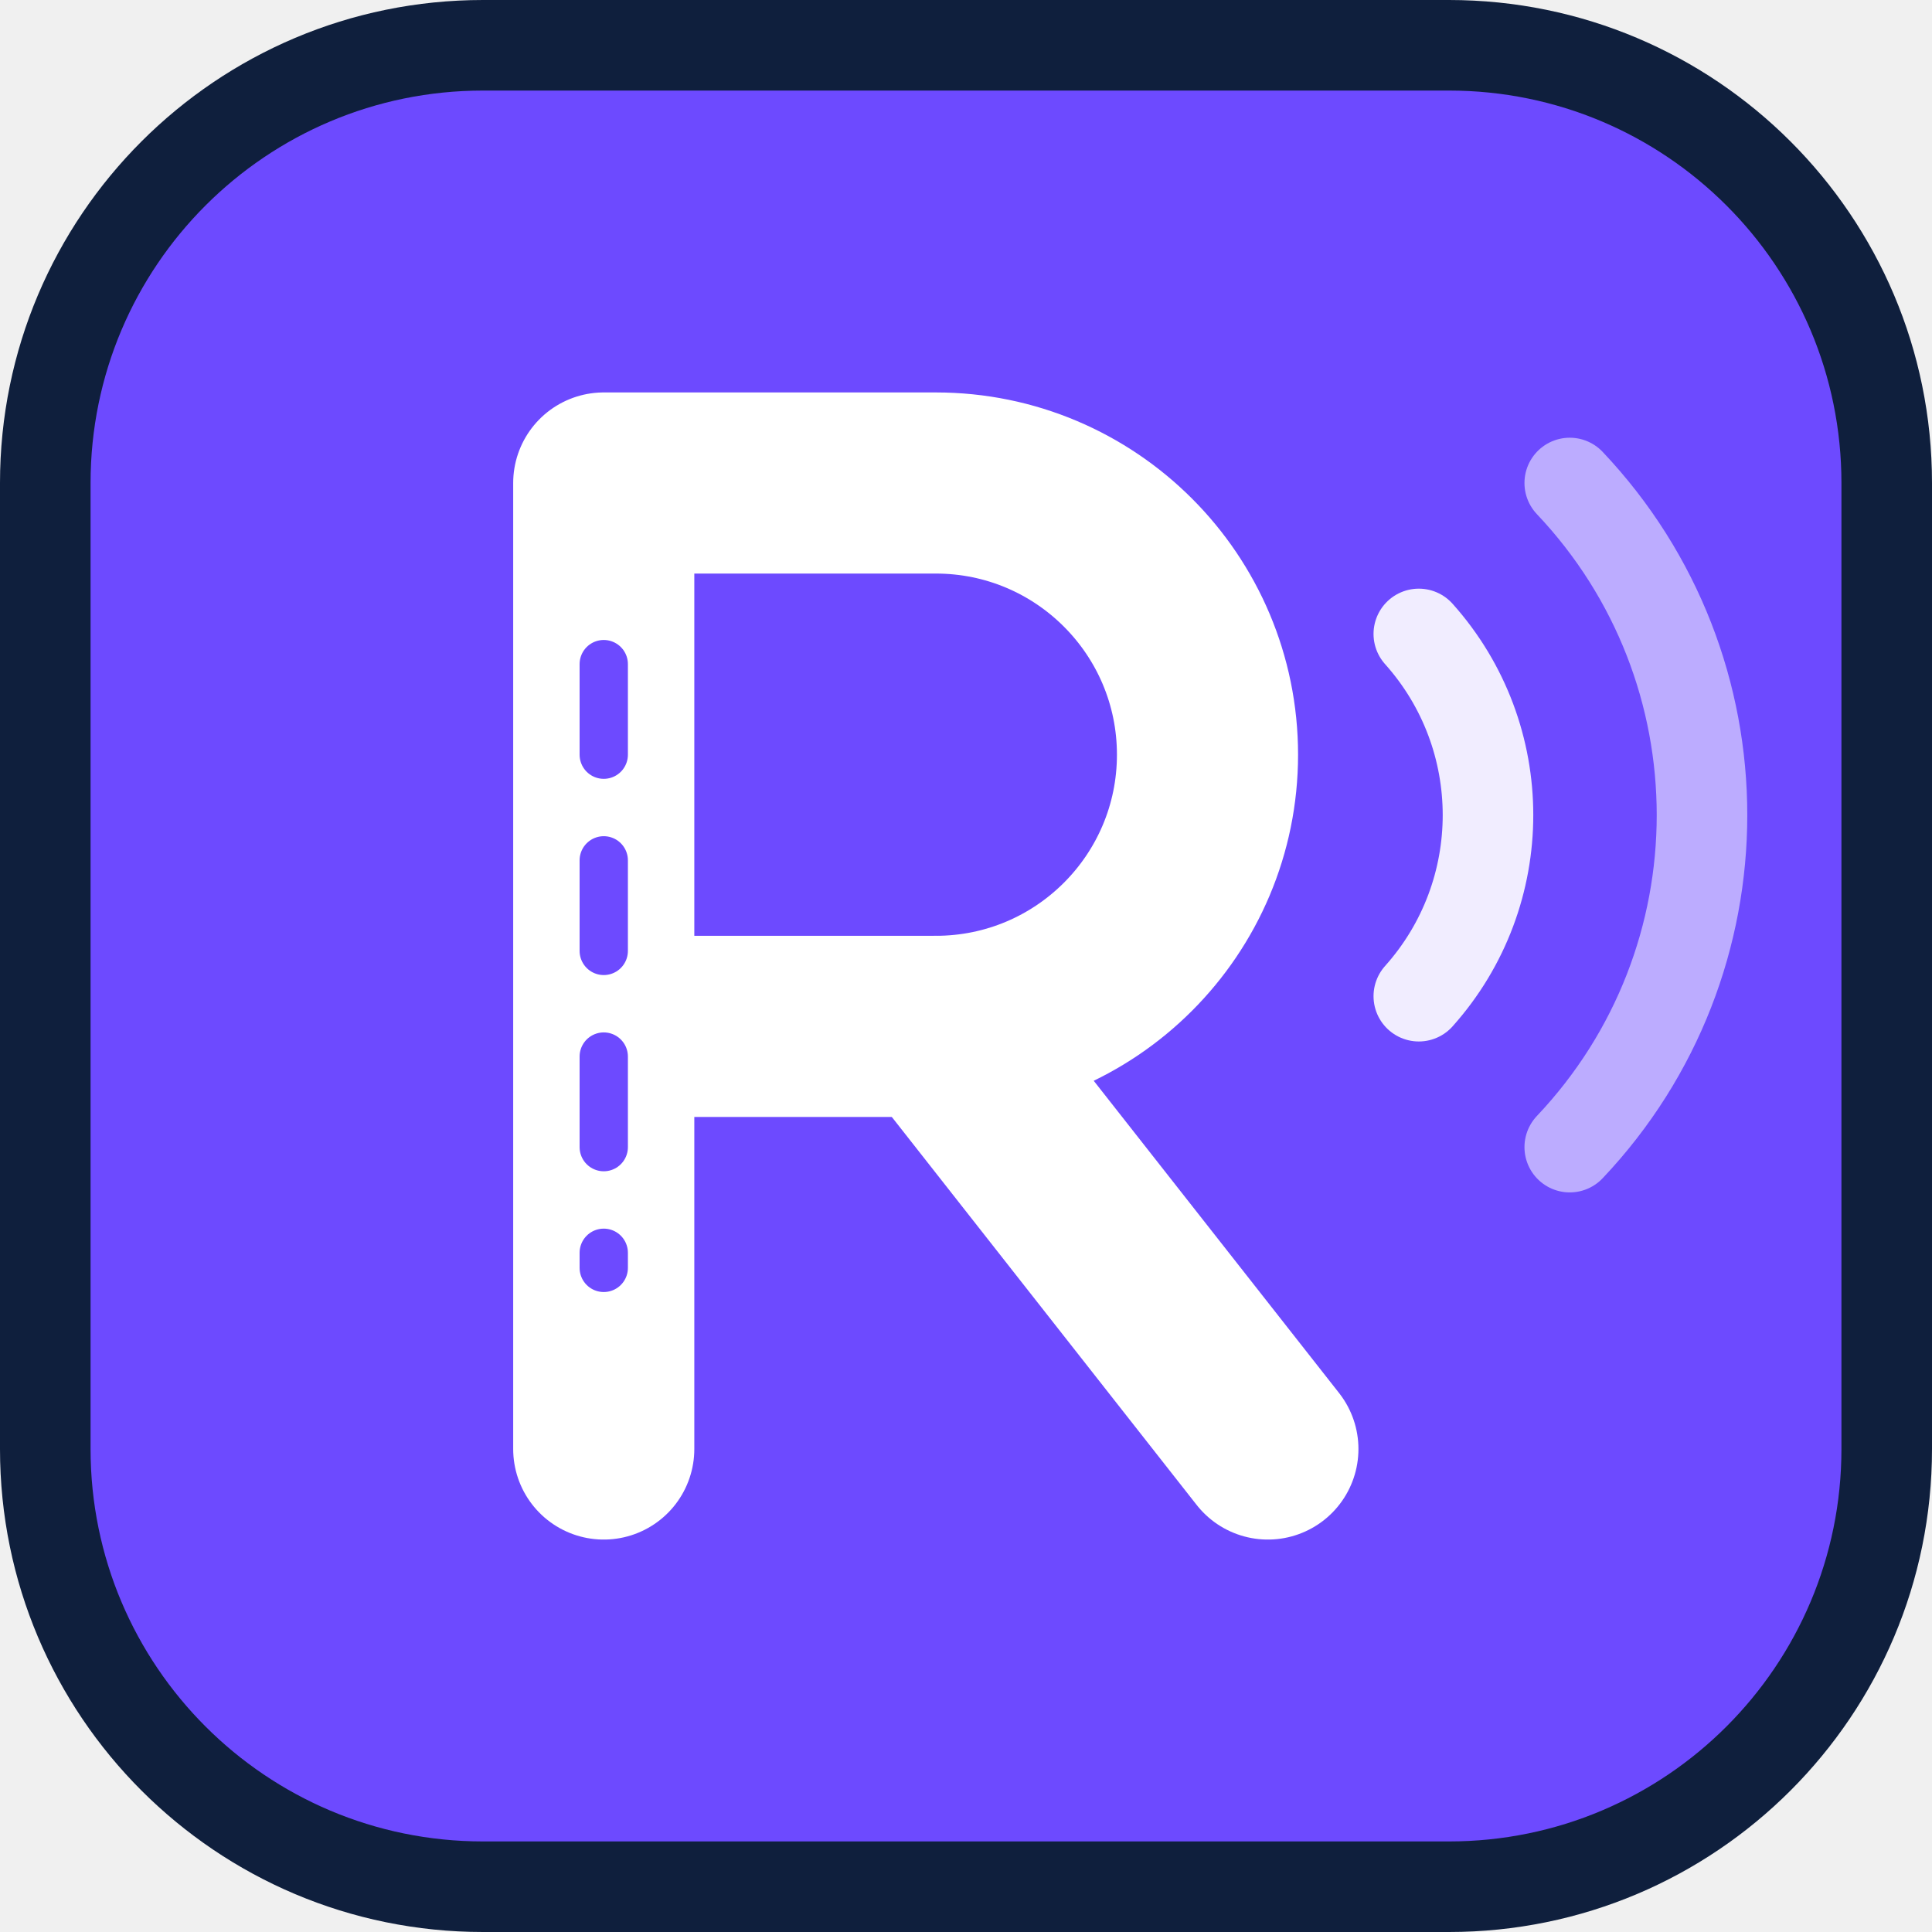
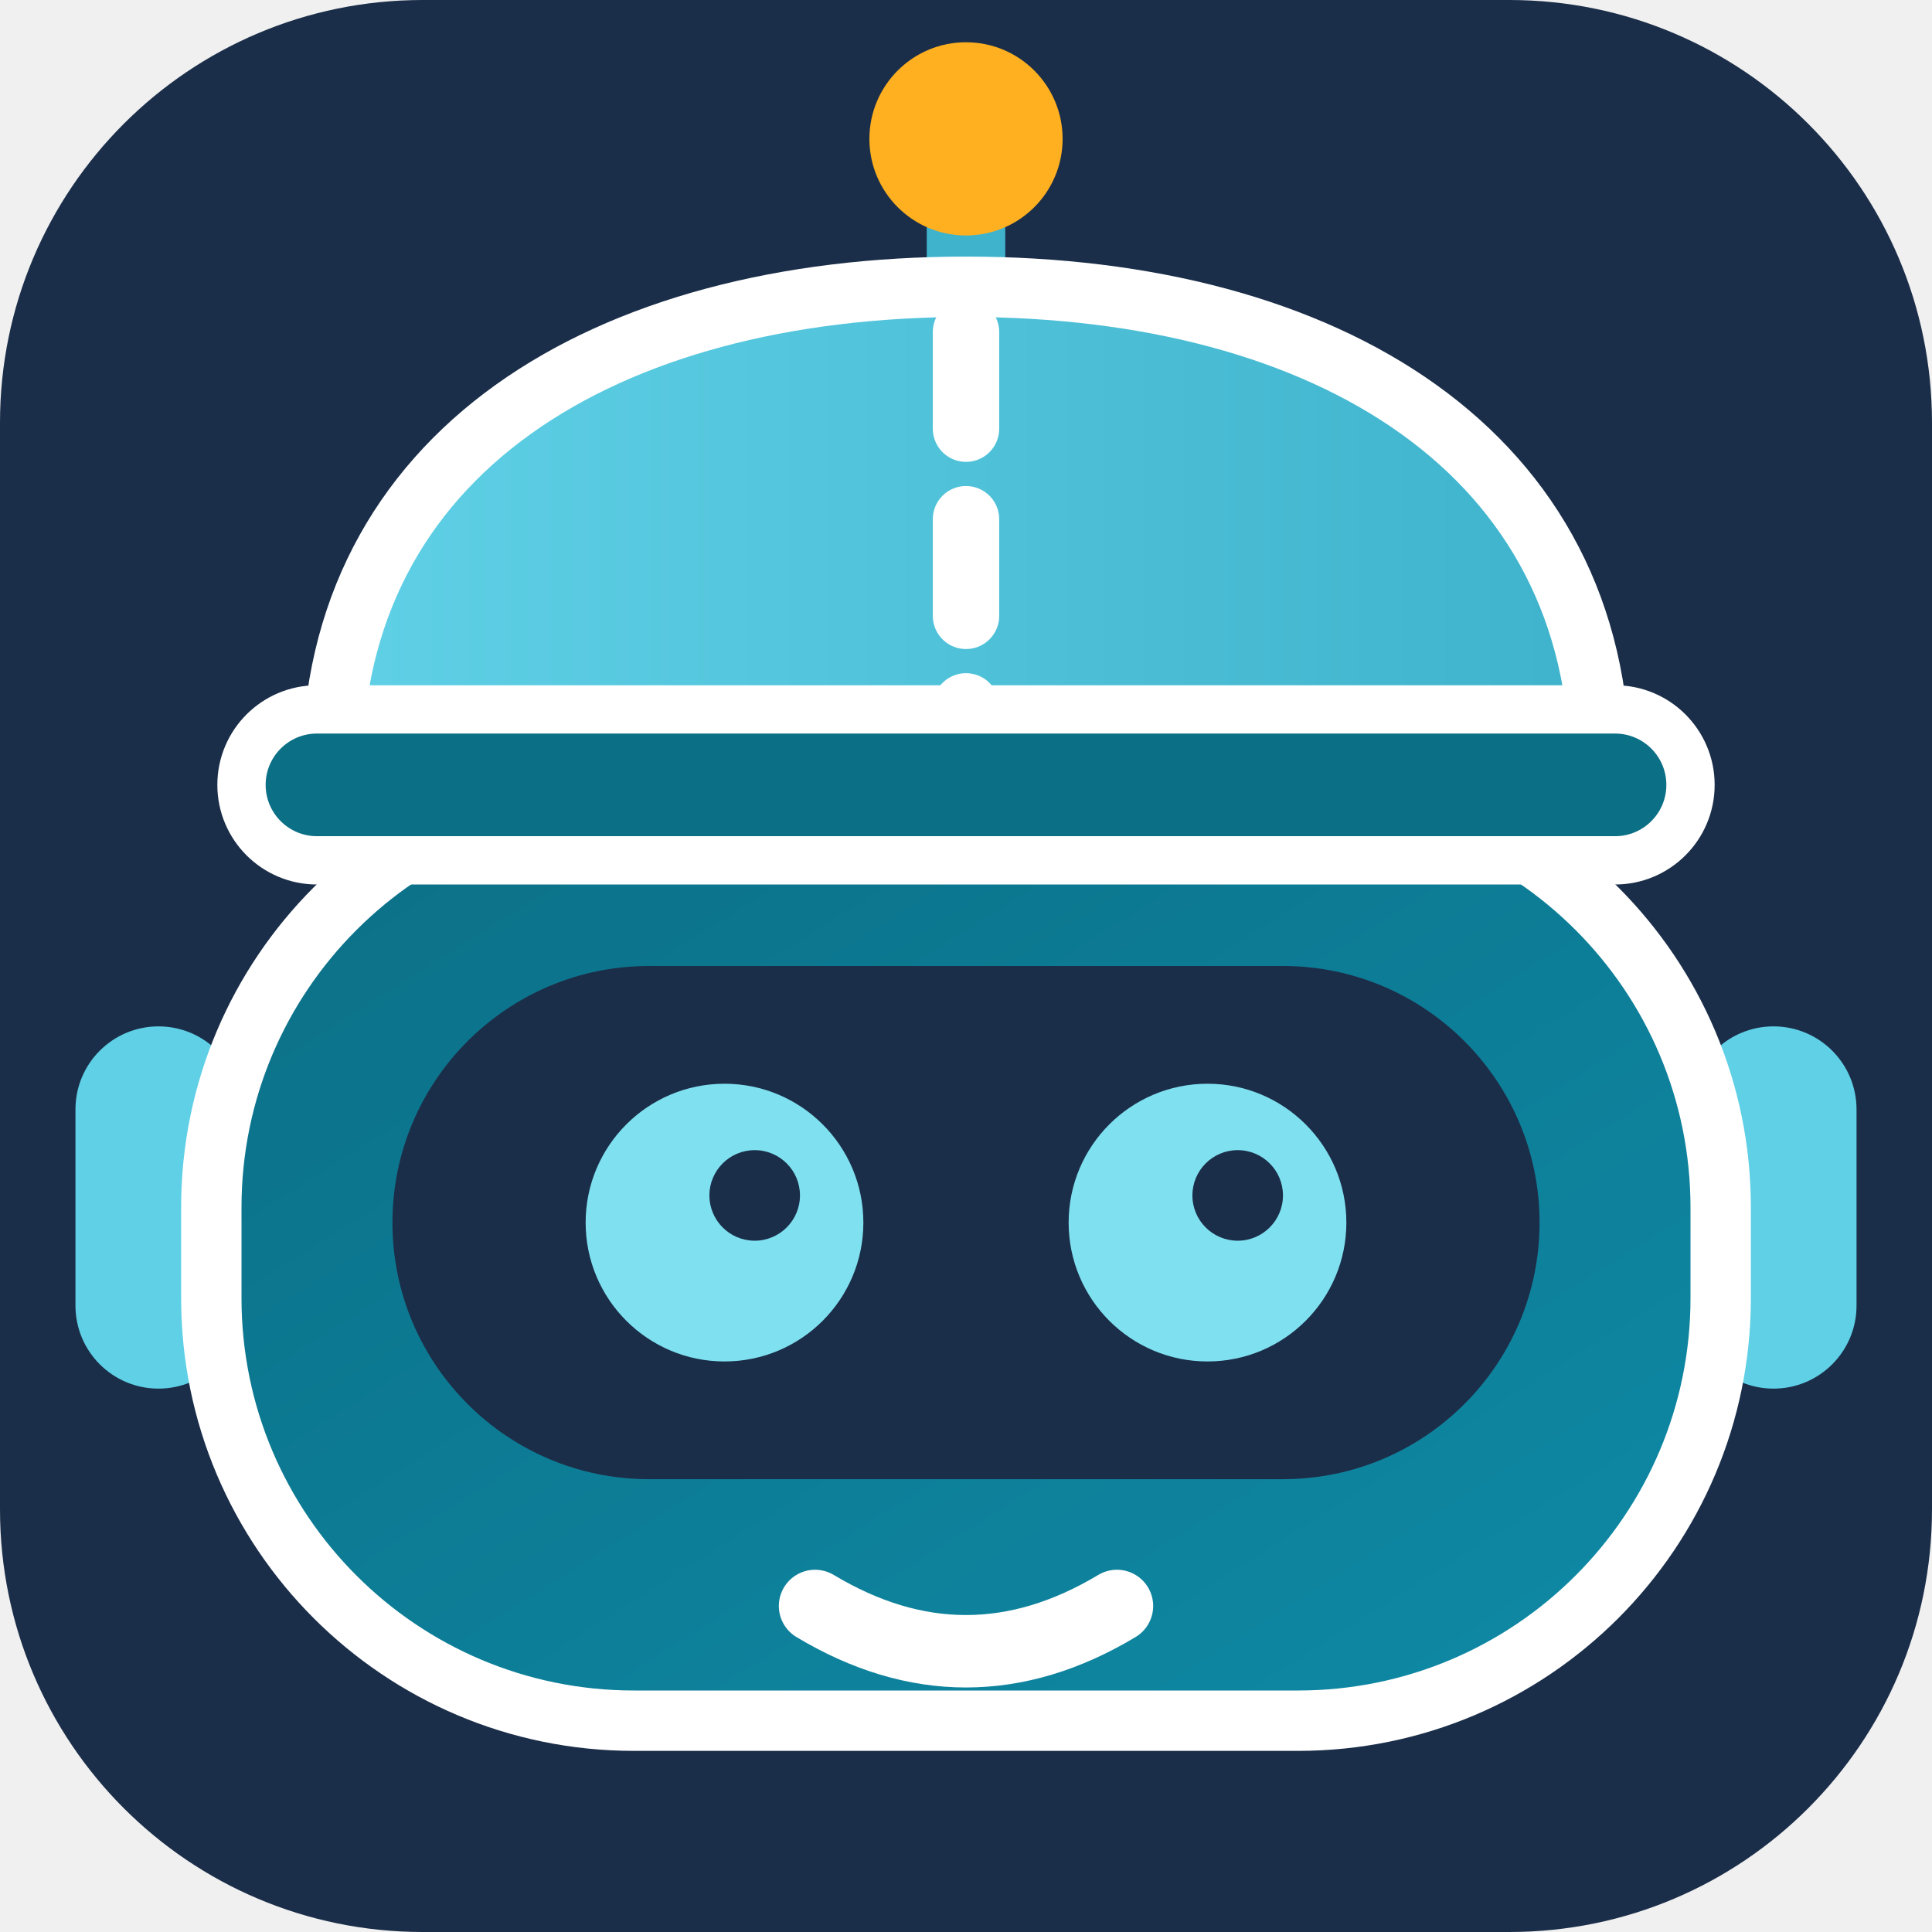
<svg xmlns="http://www.w3.org/2000/svg" viewBox="0 0 64 64" role="img" aria-label="Raly">
-   <rect width="64" height="64" rx="16" fill="#0f1f3d" />
-   <rect x="3" y="3" width="58" height="58" rx="13" fill="#6d4aff" />
-   <g fill="none" stroke="#fff" stroke-width="6" stroke-linecap="round" stroke-linejoin="round">
-     <path d="M20 48V16h11a9 9 0 0 1 0 18H20" />
-     <path d="M31 34l11 14" />
-   </g>
-   <path d="M20 22v20" stroke="#6d4aff" stroke-width="1.6" stroke-linecap="round" stroke-dasharray="3 3.5" fill="none" />
-   <g fill="none" stroke="#fff" stroke-width="3" stroke-linecap="round" opacity=".9">
-     <path d="M47 21a9 9 0 0 1 0 12" />
-     <path d="M52 16a16 16 0 0 1 0 22" opacity=".6" />
-   </g>
+   <defs>
+     <linearGradient id="c" x1="0" y1="0" x2="1" y2="1">
+       <stop offset="0" stop-color="#0b6f86" />
+       <stop offset="1" stop-color="#0f8aa6" />
+     </linearGradient>
+     <linearGradient id="h" x1="0" y1="0" x2="1" y2="0">
+       <stop offset="0" stop-color="#5fd0e6" />
+       <stop offset="1" stop-color="#3fb3cc" />
+     </linearGradient>
+   </defs>
+   <rect width="64" height="64" rx="14" fill="#1b2e49" />
+   <line x1="32" y1="11" x2="32" y2="6" stroke="#3fb3cc" stroke-width="2.6" stroke-linecap="round" />
+   <circle cx="32" cy="4.6" r="3.2" fill="#ffb020" />
+   <rect x="2.5" y="34" width="5.5" height="12" rx="2.75" fill="#5fd0e6" />
+   <rect x="56" y="34" width="5.5" height="12" rx="2.75" fill="#5fd0e6" />
+   <rect x="7" y="26" width="50" height="31" rx="14" fill="url(#c)" stroke="#fff" stroke-width="2" />
+   <path d="M11 25.5C11 15 20 9.5 32 9.5S53 15 53 25.5z" fill="url(#h)" stroke="#fff" stroke-width="2" stroke-linejoin="round" />
+   <path d="M32 11v13" stroke="#fff" stroke-width="2.2" stroke-linecap="round" stroke-dasharray="3.2 3" fill="none" />
+   <rect x="8" y="23.5" width="48" height="5" rx="2.5" fill="#0b6f86" stroke="#fff" stroke-width="1.6" />
+   <rect x="13" y="32" width="38" height="17" rx="8.5" fill="#1b2e49" />
+   <circle cx="24" cy="40.5" r="4.6" fill="#7fe0f0" />
+   <circle cx="40" cy="40.5" r="4.6" fill="#7fe0f0" />
+   <circle cx="25" cy="39.6" r="1.5" fill="#1b2e49" />
+   <circle cx="41" cy="39.6" r="1.5" fill="#1b2e49" />
+   <path d="M27 53.2q5 3 10 0" fill="none" stroke="#fff" stroke-width="2.4" stroke-linecap="round" />
</svg>
